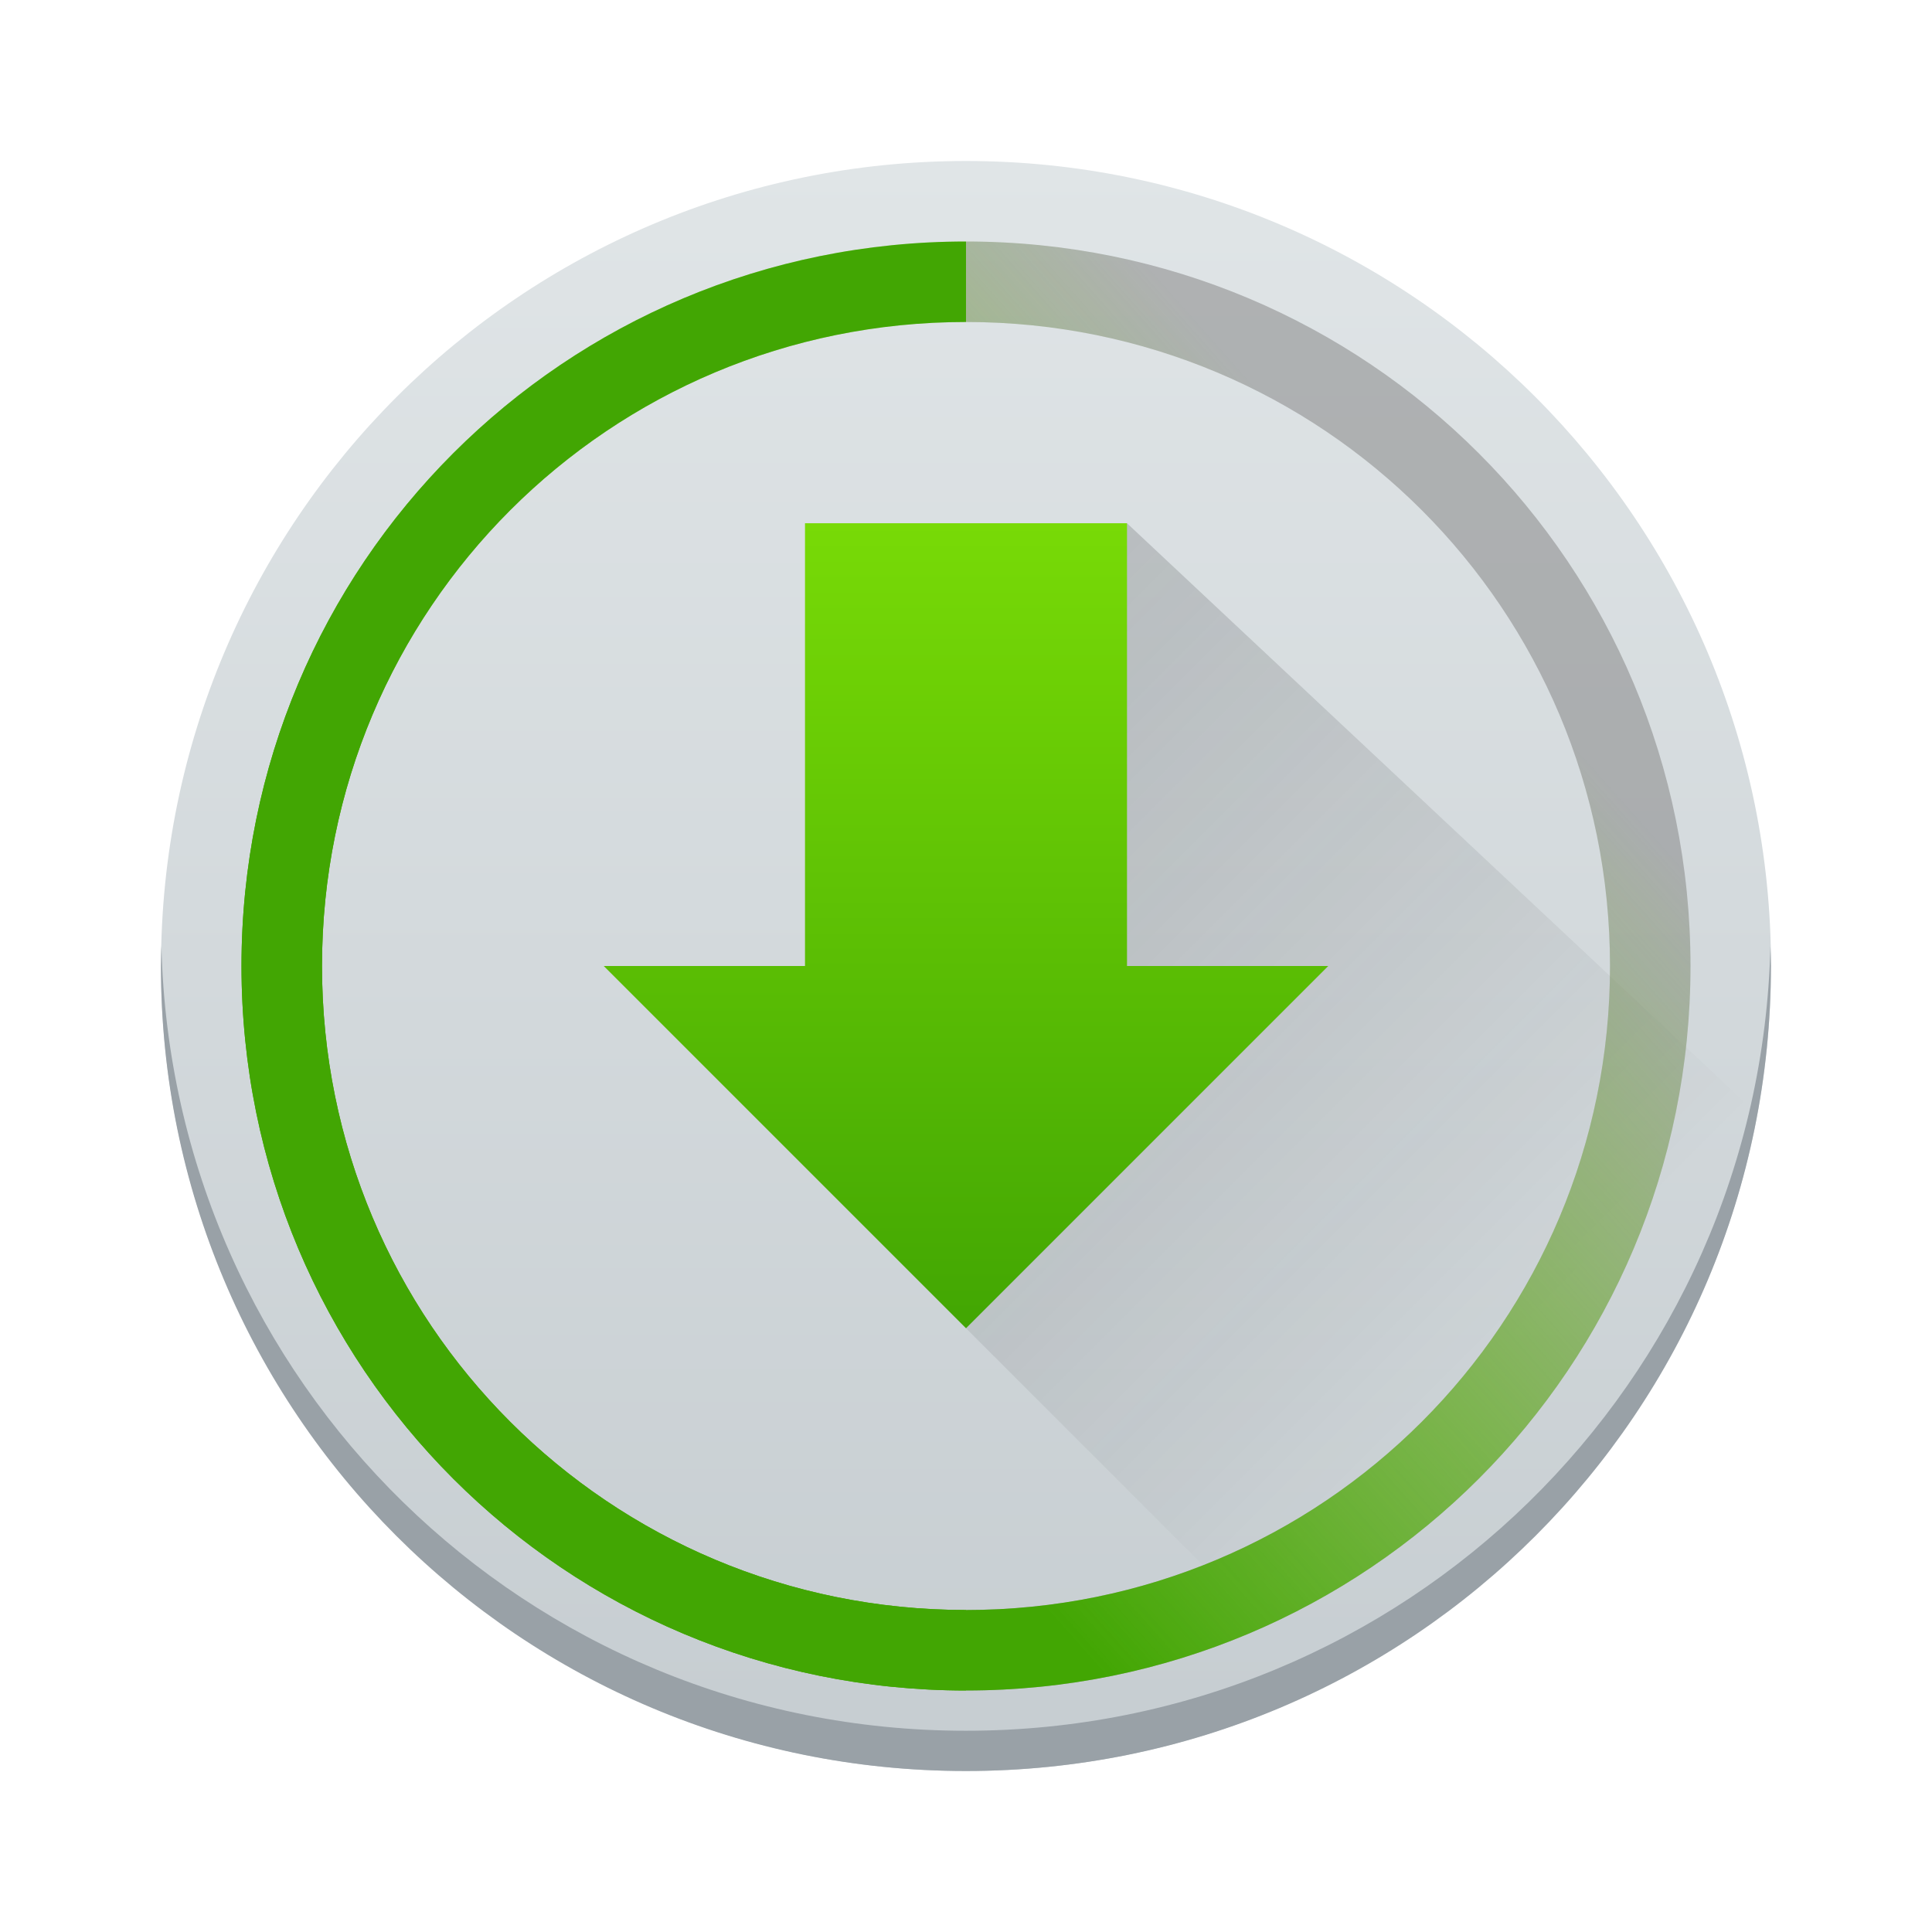
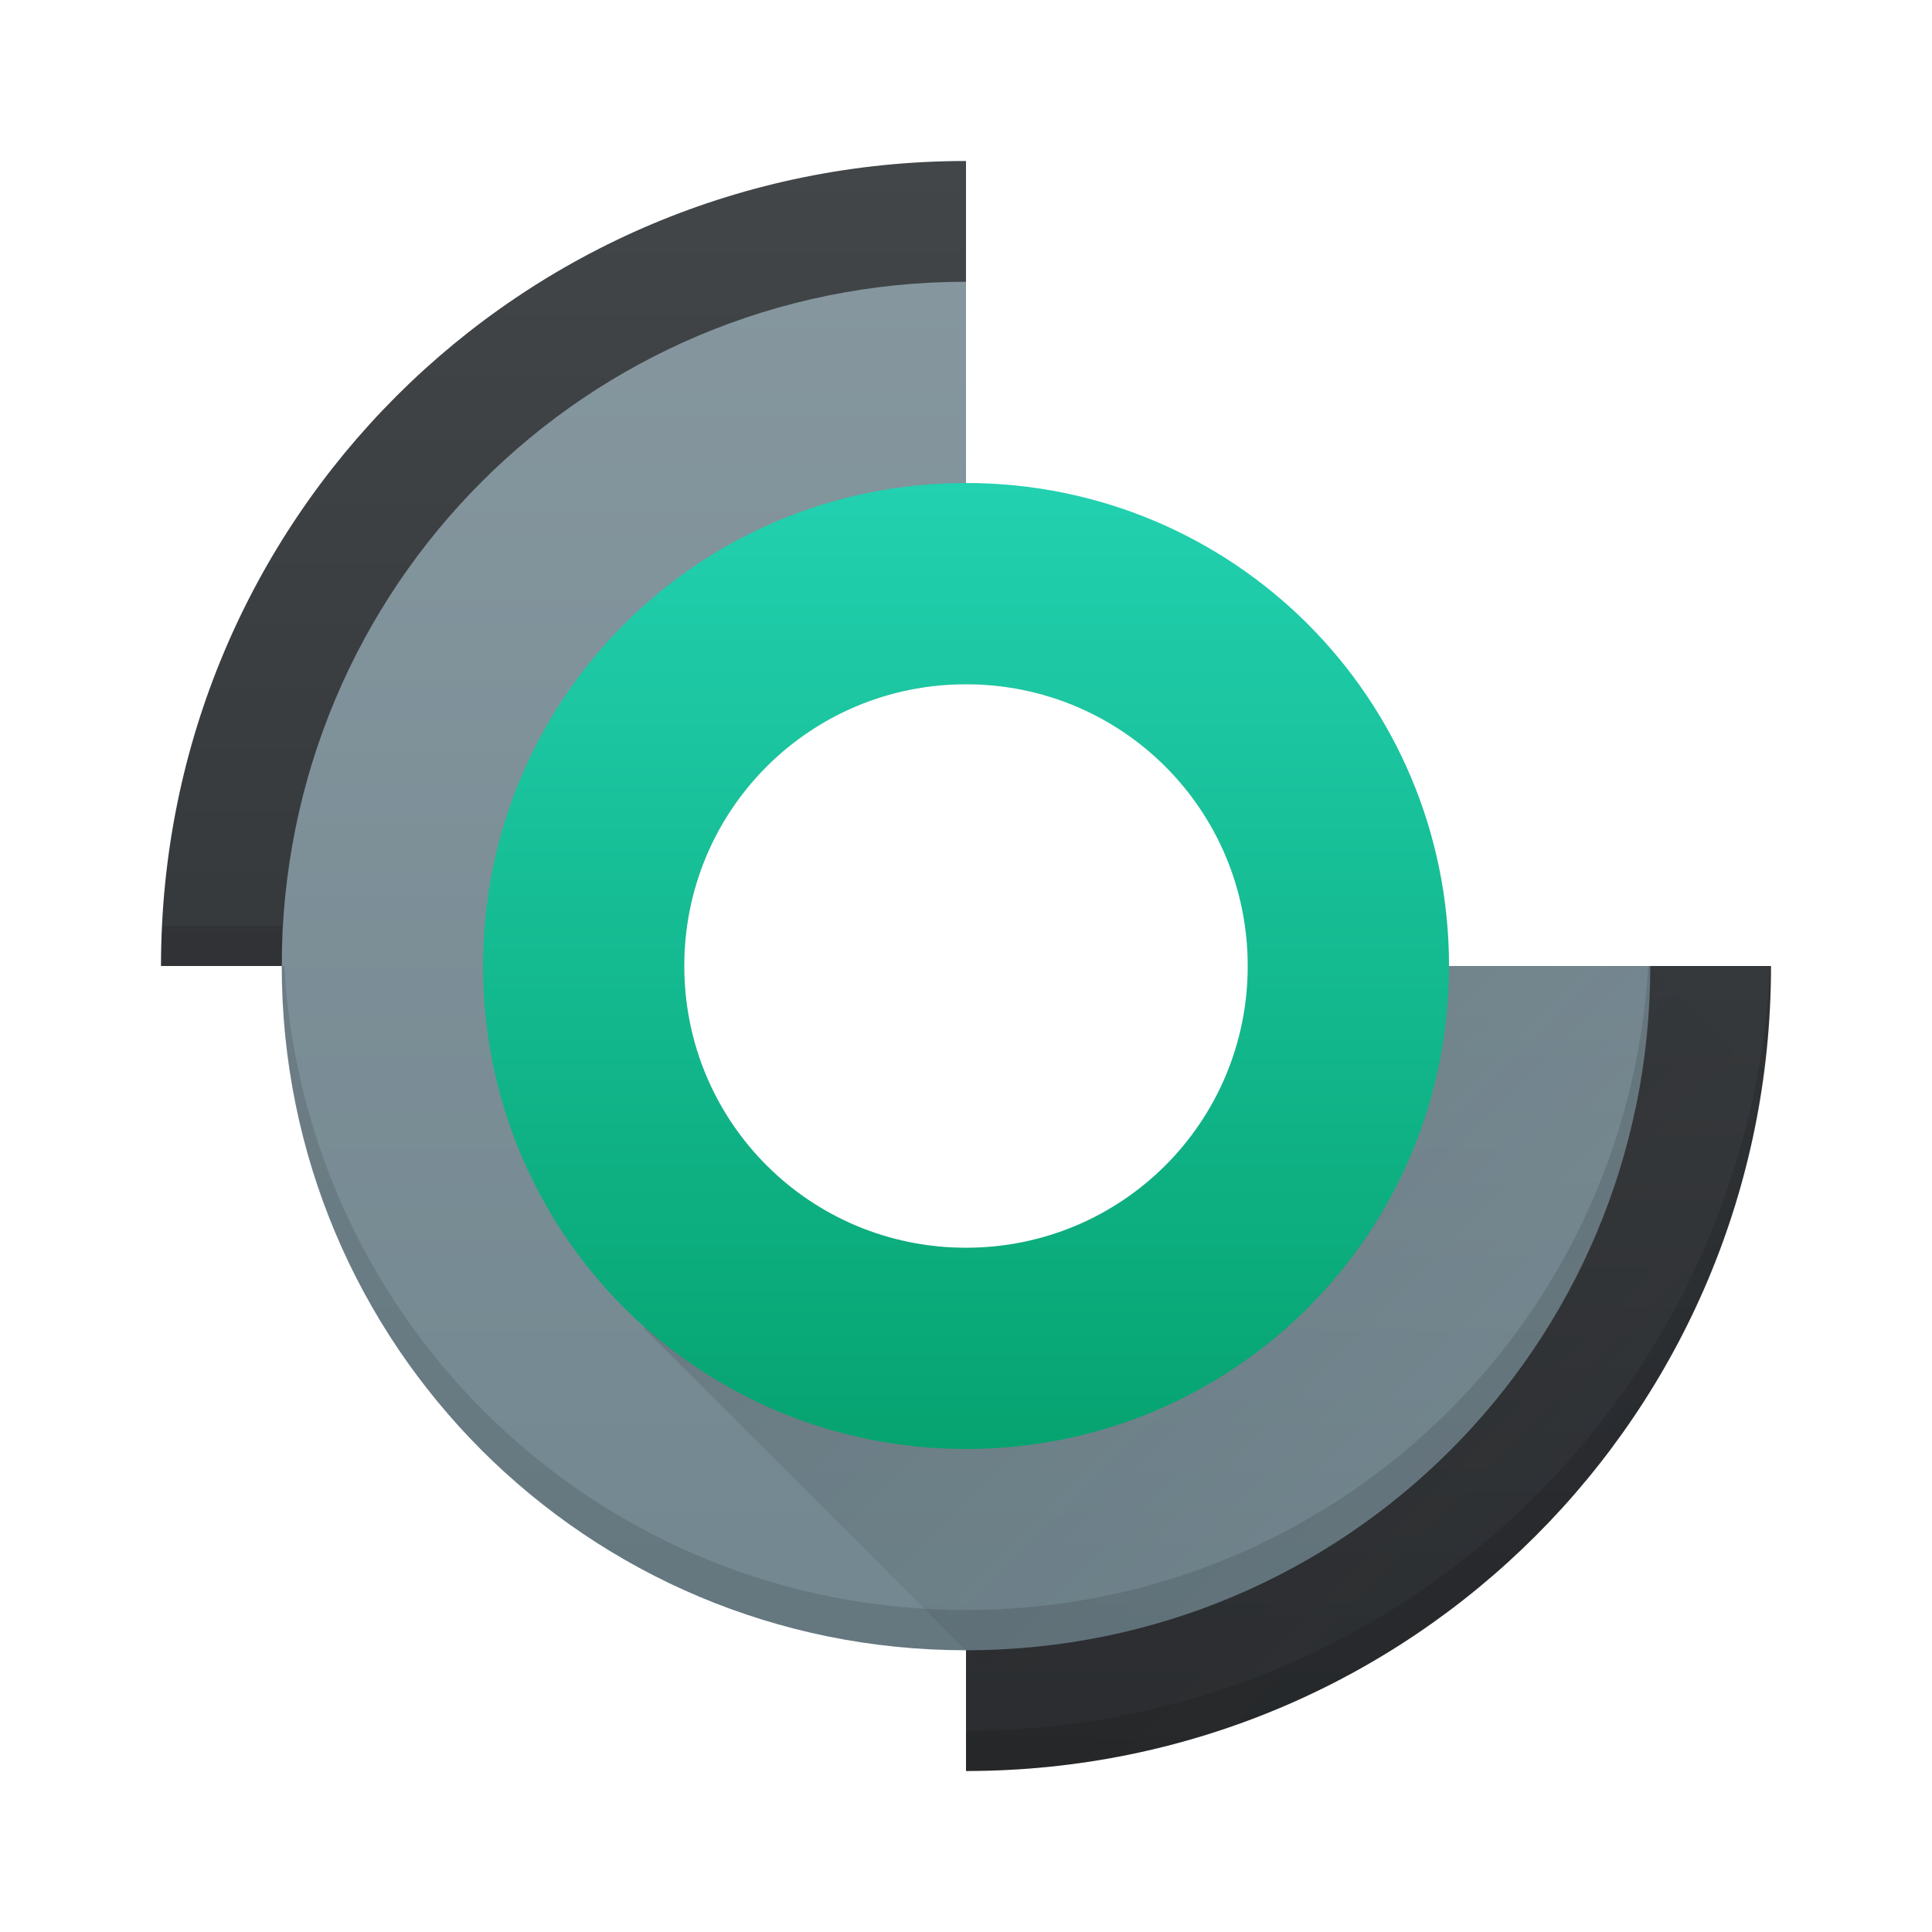
- <svg xmlns="http://www.w3.org/2000/svg" xmlns:xlink="http://www.w3.org/1999/xlink" width="48" height="48">
+ <svg xmlns="http://www.w3.org/2000/svg" width="48" height="48">
  <defs>
-     <linearGradient id="a" y1="543.8" y2="503.8" x2="0" gradientUnits="userSpaceOnUse">
-       <stop stop-color="#c6cdd1" />
-       <stop offset="1" stop-color="#e0e5e7" />
+     <linearGradient id="a" y1="41" y2="7" x2="0" gradientUnits="userSpaceOnUse">
+       <stop stop-color="#728790" />
+       <stop offset="1" stop-color="#85969e" />
    </linearGradient>
-     <linearGradient id="b" y1="13" y2="33" x2="0" gradientUnits="userSpaceOnUse" gradientTransform="matrix(1 0 0-1 384.57 545.8)">
-       <stop stop-color="#42a603" />
-       <stop offset="1" stop-color="#78da06" />
+     <linearGradient id="b" y1="36" y2="12" x2="0" gradientUnits="userSpaceOnUse">
+       <stop stop-color="#06a370" />
+       <stop offset="1" stop-color="#22d1b0" />
    </linearGradient>
-     <linearGradient xlink:href="#b" id="c" y1="42" y2="6" gradientUnits="userSpaceOnUse" x2="0" />
-     <linearGradient id="d" y1="539.8" x1="410.57" y2="523.8" x2="428.57" gradientUnits="userSpaceOnUse">
-       <stop stop-color="#42a603" />
-       <stop offset="1" stop-color="#78da06" stop-opacity="0" />
+     <linearGradient id="c" y1="44" y2="4" x2="0" gradientUnits="userSpaceOnUse">
+       <stop stop-color="#2a2c2f" />
+       <stop offset="1" stop-color="#424649" />
    </linearGradient>
-     <linearGradient id="e" y1="520.8" x1="402.57" y2="536.8" x2="418.57" gradientUnits="userSpaceOnUse" gradientTransform="translate(-384.57-499.8)">
-       <stop stop-color="#292c2f" />
-       <stop offset="1" stop-opacity="0" />
+     <linearGradient id="d" y1="15" x1="15" y2="44" x2="44" gradientUnits="userSpaceOnUse">
+       <stop stop-color="#020303" />
+       <stop offset="1" stop-color="#424649" stop-opacity="0" />
    </linearGradient>
  </defs>
-   <g transform="translate(-384.57-499.8)">
-     <rect width="40" x="388.57" y="503.8" stroke-opacity=".55" fill="url(#a)" rx="20" height="40" stroke-width="2.8" />
-     <path opacity=".2" fill="url(#e)" fill-rule="evenodd" d="m28 13l-4 20 9 9c5.685-1.796 7.313-4.989 9.531-10.469l1.469-3.531z" transform="translate(384.57 499.8)" />
-     <g stroke-opacity=".55" stroke-width="2.8">
-       <path fill="url(#b)" d="m408.57 532.8l-9-9h5v-11h8v11h5z" />
-       <path opacity=".5" fill="#808080" d="m24 42c9.972 0 18-8.03 18-18 0-9.972-8.03-18-18-18v2c8.864 0 16 7.136 16 16 0 8.864-7.136 16-16 16z" transform="translate(384.57 499.8)" />
-       <path fill="url(#d)" d="m408.57 505.8c-9.972 0-18 8.03-18 18 0 9.972 8.03 18 18 18 9.972 0 18-8.03 18-18 0-9.972-8.03-18-18-18m0 2c8.864 0 16 7.136 16 16 0 8.864-7.136 16-16 16-8.864 0-16-7.136-16-16 0-8.864 7.136-16 16-16" />
-       <path fill="url(#c)" d="m24 42v-2c-8.864 0-16-7.136-16-16 0-8.864 7.136-16 16-16v-2c-9.972 0-18 8.03-18 18 0 9.972 8.03 18 18 18" transform="translate(384.57 499.8)" />
-       <path fill="#99a1a7" d="m4.01 23.5c-.004.167-.012.332-.012.5 0 11.08 8.92 20 20 20 11.08 0 20-8.92 20-20 0-.168-.008-.333-.012-.5-.264 10.847-9.08 19.5-19.988 19.5-10.912 0-19.724-8.653-19.988-19.5" transform="translate(384.57 499.8)" />
+   <g stroke-opacity=".55" stroke-width="2.8">
+     <path fill="url(#c)" d="m24 4c-11.08 0-20 8.92-20 20h7c0-7.202 5.798-13 13-13zm13 20c0 7.202-5.798 13-13 13v7c11.08 0 20-8.92 20-20z" />
+     <path fill="url(#a)" d="m24 7c-9.418 0-17 7.582-17 17 0 9.418 7.582 17 17 17 9.418 0 17-7.582 17-17h-7c0 5.54-4.46 10-10 10-5.54 0-10-4.46-10-10 0-5.54 4.46-10 10-10z" />
+   </g>
+   <path opacity=".2" fill="url(#d)" fill-rule="evenodd" d="m22 15l-7 7 2.68 10-1.68 1 10.801 10.801c8.829-1.227 15.773-8.171 17-17l-2.801-2.801h-5c0-3.597-1.575-6.804-4.066-9zm2 2c3.878 0 7 3.122 7 7 0 3.878-3.122 7-7 7-3.878 0-7-3.122-7-7 0-3.878 3.122-7 7-7" />
+   <g stroke-opacity=".55" stroke-width="2.8">
+     <path fill="url(#b)" d="m24 12c-6.648 0-12 5.352-12 12 0 6.648 5.352 12 12 12 6.648 0 12-5.352 12-12 0-6.648-5.352-12-12-12m0 5c3.878 0 7 3.122 7 7 0 3.878-3.122 7-7 7-3.878 0-7-3.122-7-7 0-3.878 3.122-7 7-7" />
+     <g fill-opacity=".118">
+       <path d="m4.03 23c-.016.332-.025.664-.025 1h3v-1h-2zm39.949 1c-.518 10.611-9.23 19-19.975 19v1c11.08 0 20-8.92 20-20z" />
+       <path d="m7 24c0 9.418 7.582 17 17 17 9.418 0 17-7.582 17-17h-.051c-.517 8.946-7.869 16-16.949 16-9.08 0-16.417-7.06-16.936-16z" />
    </g>
  </g>
</svg>
